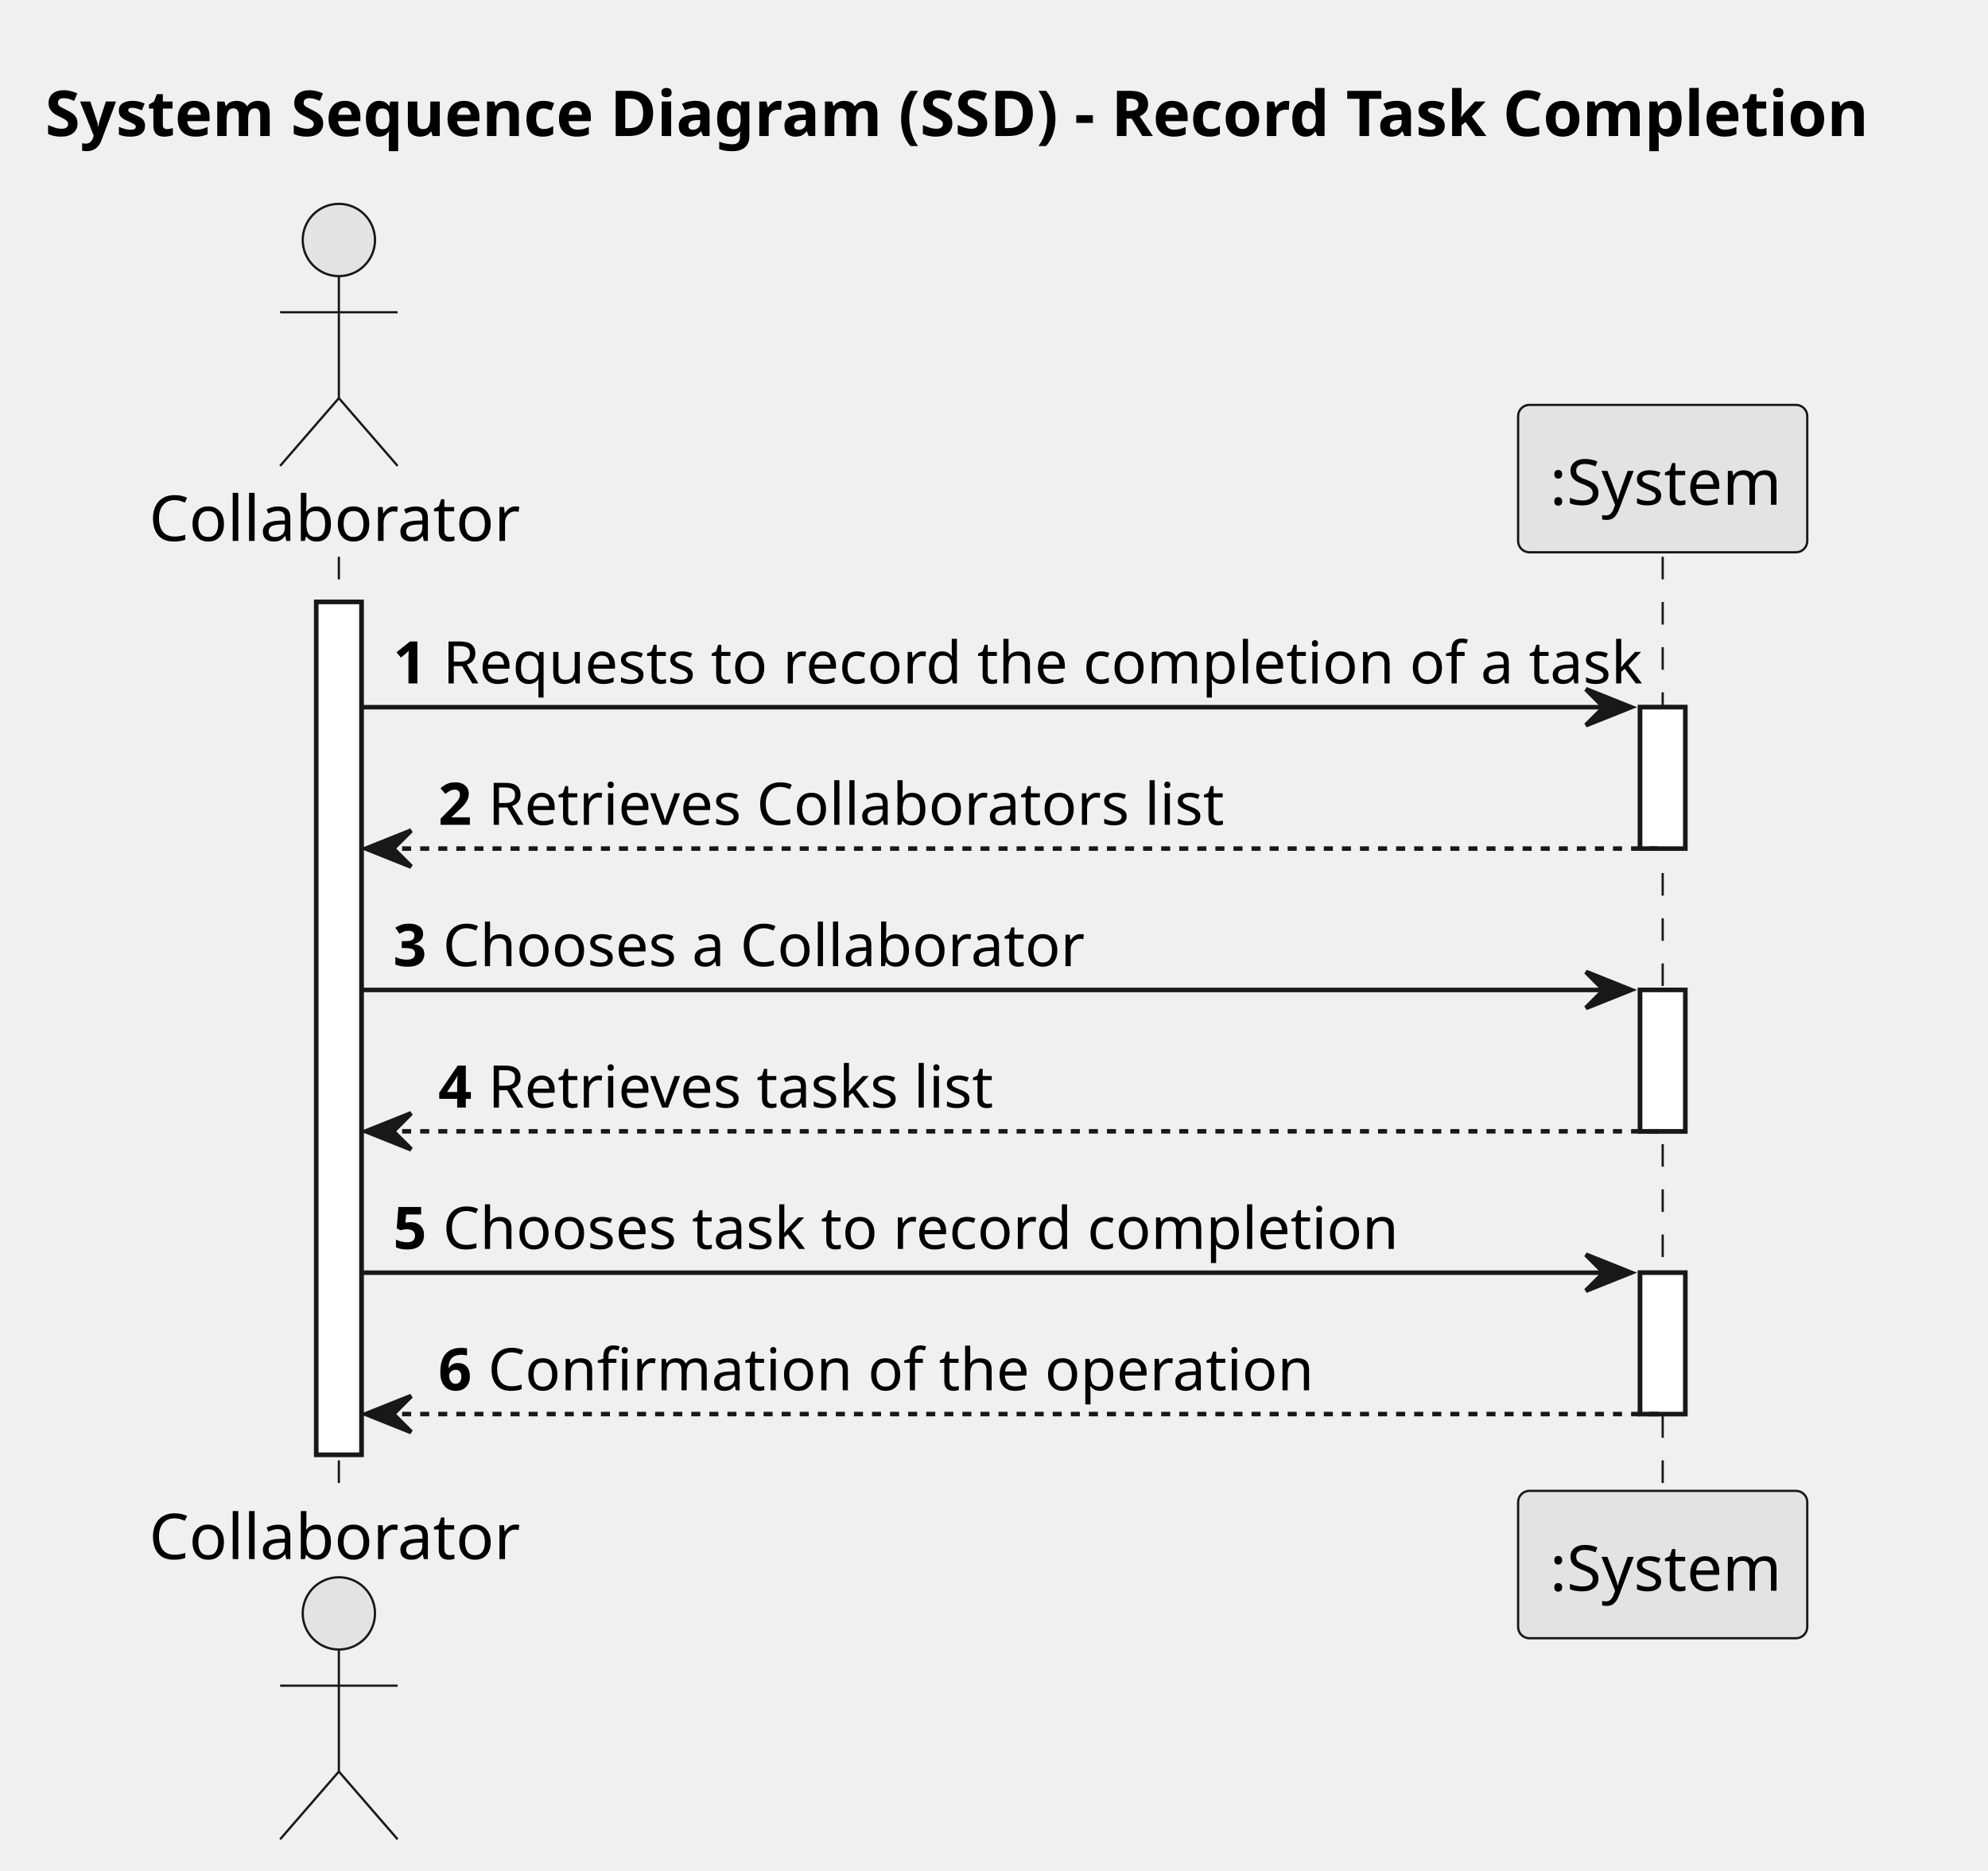
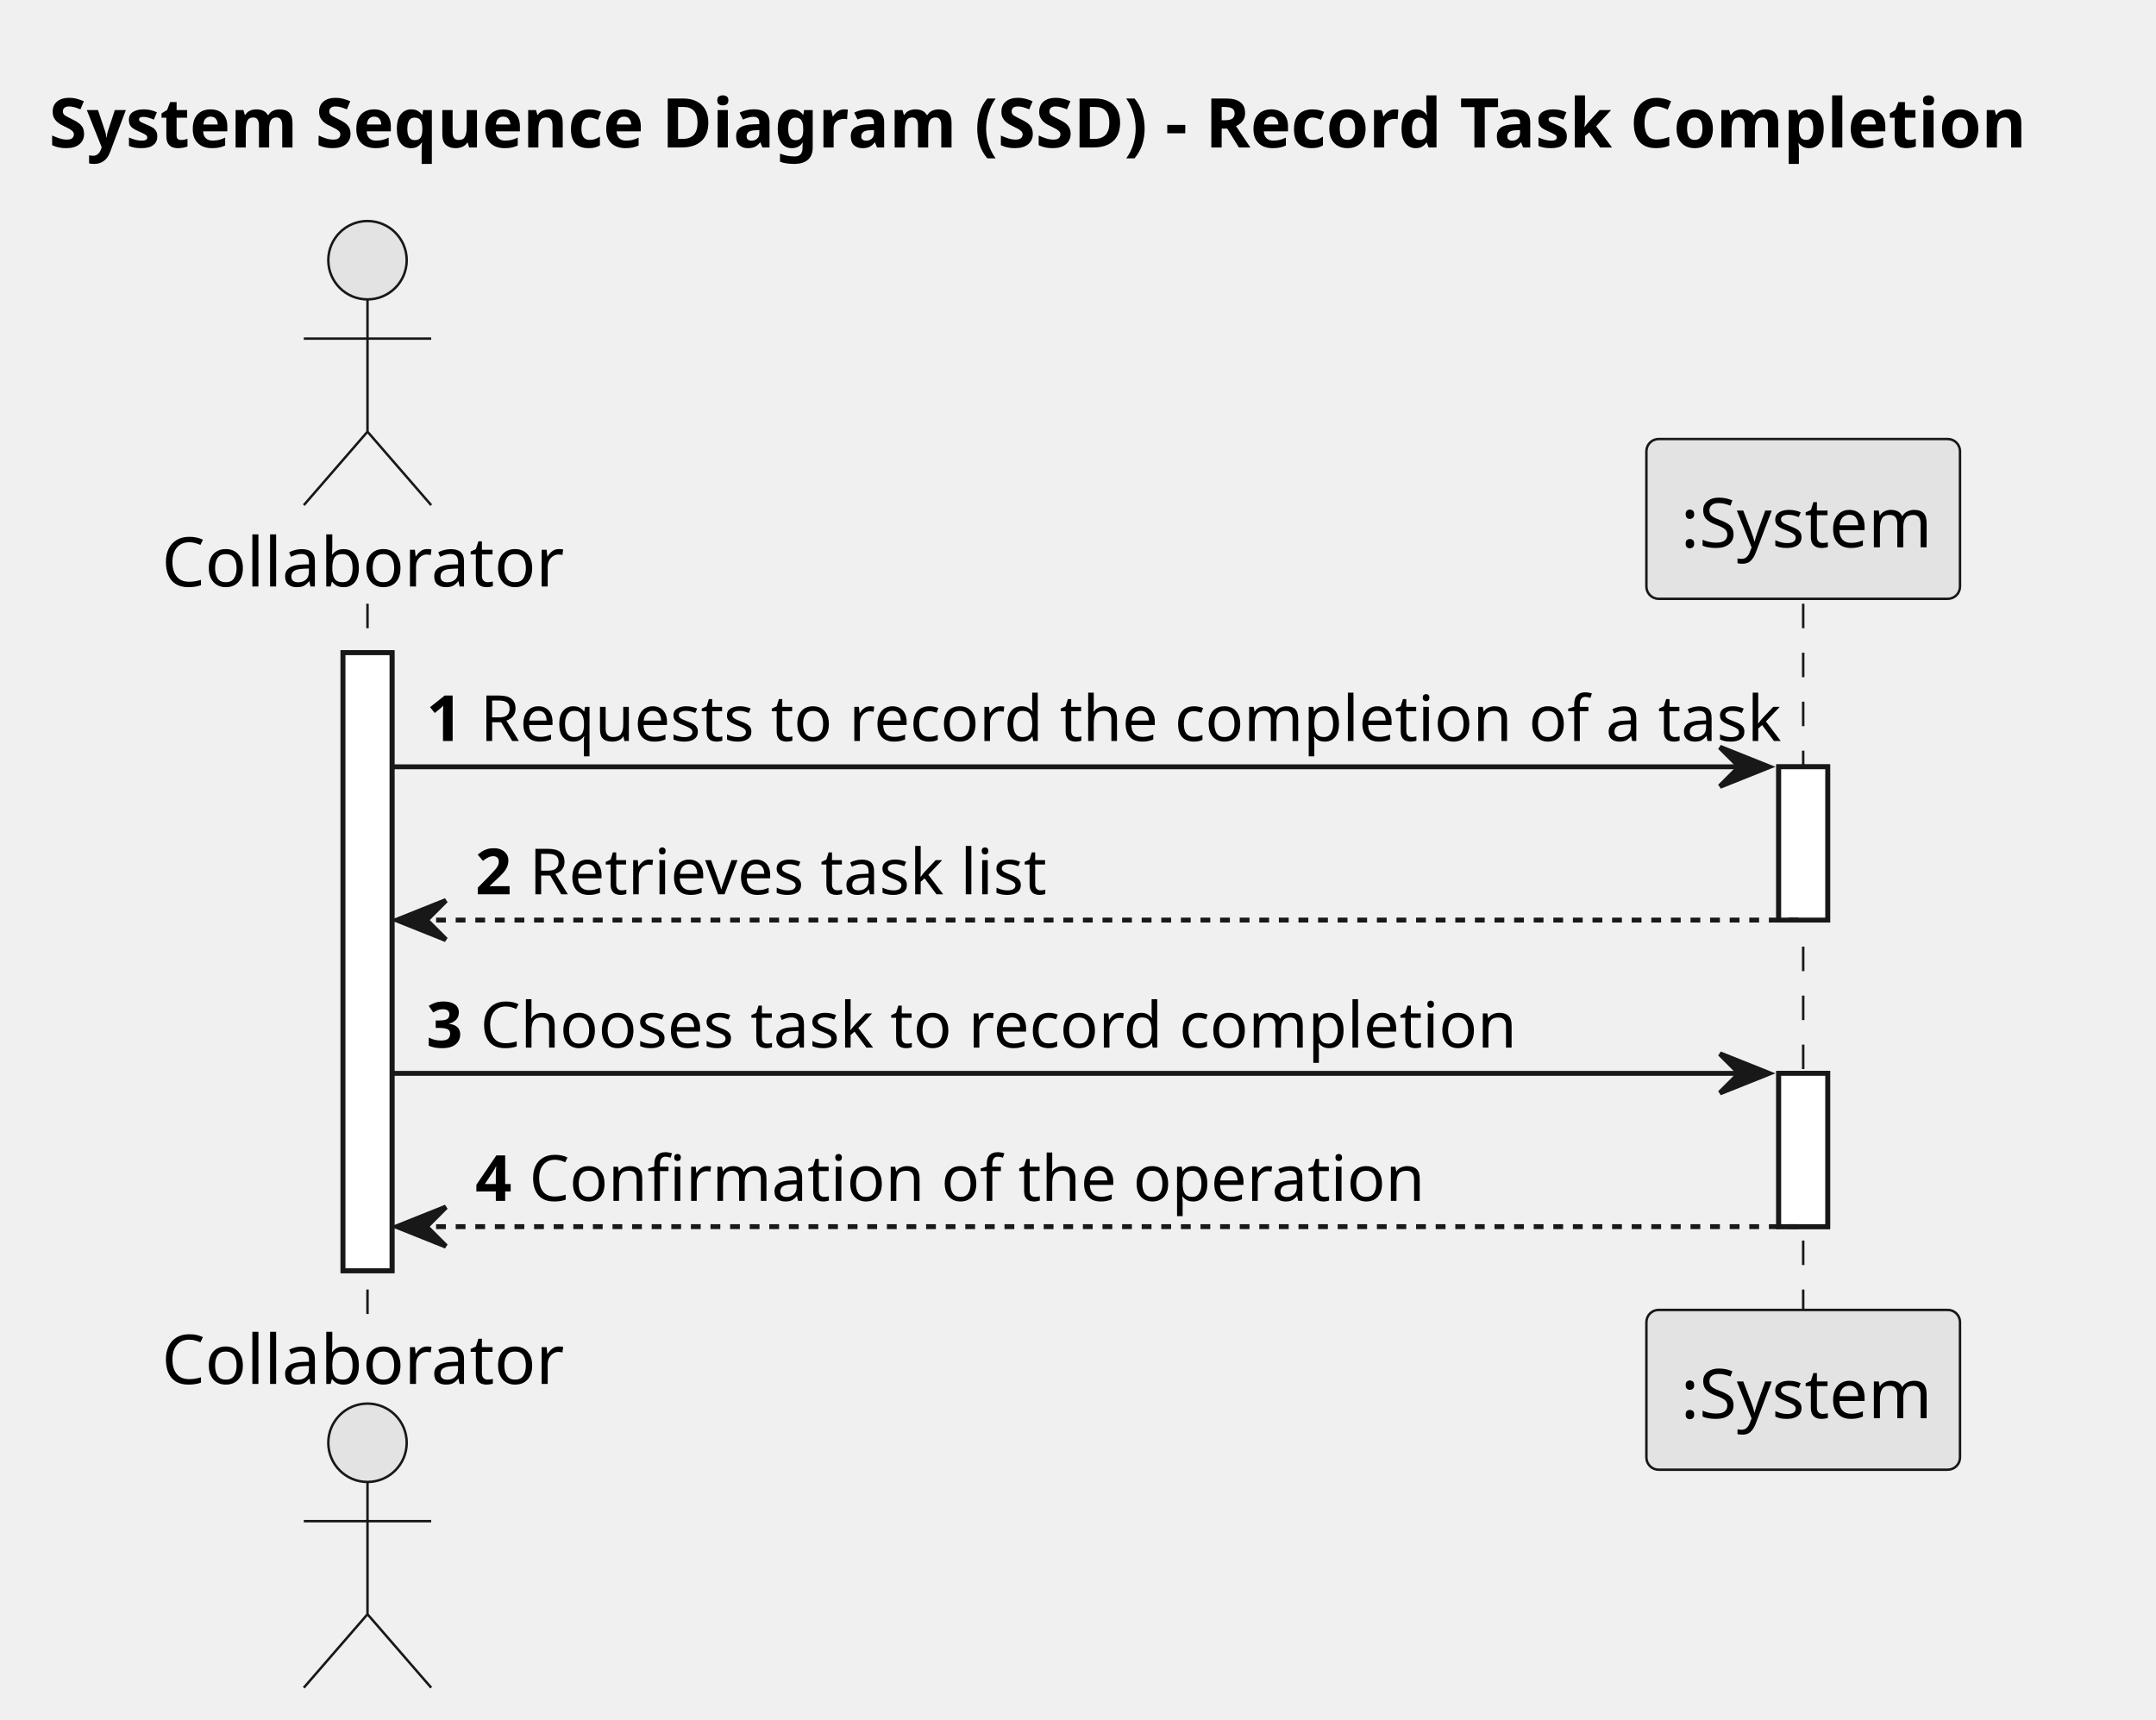
- <svg xmlns="http://www.w3.org/2000/svg" contentStyleType="text/css" height="414px" preserveAspectRatio="none" style="width:440px;height:414px;background:#FFFFFF;" version="1.1" viewBox="0 0 440 414" width="440px" zoomAndPan="magnify">
+ <svg xmlns="http://www.w3.org/2000/svg" contentStyleType="text/css" height="351px" preserveAspectRatio="none" style="width:440px;height:351px;background:#FFFFFF;" version="1.1" viewBox="0 0 440 351" width="440px" zoomAndPan="magnify">
  <defs />
  <g>
    <text fill="#000000" font-family="sans-serif" font-size="14" font-weight="bold" lengthAdjust="spacing" textLength="412" x="10" y="30.107">System Sequence Diagram (SSD) - Record Task Completion</text>
-     <rect fill="#FFFFFF" height="188.746" style="stroke:#181818;stroke-width:1.0;" width="10" x="70" y="133.242" />
+     <rect fill="#FFFFFF" height="126.164" style="stroke:#181818;stroke-width:1.0;" width="10" x="70" y="133.242" />
    <rect fill="#FFFFFF" height="31.291" style="stroke:#181818;stroke-width:1.0;" width="10" x="363" y="156.533" />
    <rect fill="#FFFFFF" height="31.291" style="stroke:#181818;stroke-width:1.0;" width="10" x="363" y="219.115" />
-     <rect fill="#FFFFFF" height="31.291" style="stroke:#181818;stroke-width:1.0;" width="10" x="363" y="281.697" />
-     <line style="stroke:#181818;stroke-width:0.5;stroke-dasharray:5.0,5.0;" x1="75" x2="75" y1="123.242" y2="330.988" />
-     <line style="stroke:#181818;stroke-width:0.5;stroke-dasharray:5.0,5.0;" x1="368" x2="368" y1="123.242" y2="330.988" />
+     <line style="stroke:#181818;stroke-width:0.5;stroke-dasharray:5.0,5.0;" x1="75" x2="75" y1="123.242" y2="268.406" />
+     <line style="stroke:#181818;stroke-width:0.5;stroke-dasharray:5.0,5.0;" x1="368" x2="368" y1="123.242" y2="268.406" />
    <text fill="#000000" font-family="sans-serif" font-size="14" lengthAdjust="spacing" textLength="78" x="33" y="119.728">Collaborator</text>
    <ellipse cx="75" cy="53.121" fill="#E3E3E3" rx="8" ry="8" style="stroke:#181818;stroke-width:0.5;" />
    <path d="M75,61.121 L75,88.121 M62,69.121 L88,69.121 M75,88.121 L62,103.121 M75,88.121 L88,103.121 " fill="none" style="stroke:#181818;stroke-width:0.5;" />
-     <text fill="#000000" font-family="sans-serif" font-size="14" lengthAdjust="spacing" textLength="78" x="33" y="345.096">Collaborator</text>
-     <ellipse cx="75" cy="357.109" fill="#E3E3E3" rx="8" ry="8" style="stroke:#181818;stroke-width:0.5;" />
-     <path d="M75,365.109 L75,392.109 M62,373.109 L88,373.109 M75,392.109 L62,407.109 M75,392.109 L88,407.109 " fill="none" style="stroke:#181818;stroke-width:0.5;" />
+     <text fill="#000000" font-family="sans-serif" font-size="14" lengthAdjust="spacing" textLength="78" x="33" y="282.514">Collaborator</text>
+     <ellipse cx="75" cy="294.527" fill="#E3E3E3" rx="8" ry="8" style="stroke:#181818;stroke-width:0.5;" />
+     <path d="M75,302.527 L75,329.527 M62,310.527 L88,310.527 M75,329.527 L62,344.527 M75,329.527 L88,344.527 " fill="none" style="stroke:#181818;stroke-width:0.5;" />
    <rect fill="#E3E3E3" height="32.621" rx="2.5" ry="2.5" style="stroke:#181818;stroke-width:0.5;" width="64" x="336" y="89.621" />
    <text fill="#000000" font-family="sans-serif" font-size="14" lengthAdjust="spacing" textLength="50" x="343" y="111.728">:System</text>
-     <rect fill="#E3E3E3" height="32.621" rx="2.5" ry="2.5" style="stroke:#181818;stroke-width:0.5;" width="64" x="336" y="329.988" />
-     <text fill="#000000" font-family="sans-serif" font-size="14" lengthAdjust="spacing" textLength="50" x="343" y="352.096">:System</text>
-     <rect fill="#FFFFFF" height="188.746" style="stroke:#181818;stroke-width:1.0;" width="10" x="70" y="133.242" />
+     <rect fill="#E3E3E3" height="32.621" rx="2.5" ry="2.5" style="stroke:#181818;stroke-width:0.5;" width="64" x="336" y="267.406" />
+     <text fill="#000000" font-family="sans-serif" font-size="14" lengthAdjust="spacing" textLength="50" x="343" y="289.514">:System</text>
+     <rect fill="#FFFFFF" height="126.164" style="stroke:#181818;stroke-width:1.0;" width="10" x="70" y="133.242" />
    <rect fill="#FFFFFF" height="31.291" style="stroke:#181818;stroke-width:1.0;" width="10" x="363" y="156.533" />
    <rect fill="#FFFFFF" height="31.291" style="stroke:#181818;stroke-width:1.0;" width="10" x="363" y="219.115" />
-     <rect fill="#FFFFFF" height="31.291" style="stroke:#181818;stroke-width:1.0;" width="10" x="363" y="281.697" />
    <polygon fill="#181818" points="351,152.533,361,156.533,351,160.533,355,156.533" style="stroke:#181818;stroke-width:1.0;" />
    <line style="stroke:#181818;stroke-width:1.0;" x1="80" x2="357" y1="156.533" y2="156.533" />
    <text fill="#000000" font-family="sans-serif" font-size="13" font-weight="bold" lengthAdjust="spacing" textLength="7" x="87" y="151.27">1</text>
    <text fill="#000000" font-family="sans-serif" font-size="13" lengthAdjust="spacing" textLength="253" x="98" y="151.27">Requests to record the completion of a task</text>
    <polygon fill="#181818" points="91,183.824,81,187.824,91,191.824,87,187.824" style="stroke:#181818;stroke-width:1.0;" />
    <line style="stroke:#181818;stroke-width:1.0;stroke-dasharray:2.0,2.0;" x1="85" x2="367" y1="187.824" y2="187.824" />
    <text fill="#000000" font-family="sans-serif" font-size="13" font-weight="bold" lengthAdjust="spacing" textLength="7" x="97" y="182.561">2</text>
-     <text fill="#000000" font-family="sans-serif" font-size="13" lengthAdjust="spacing" textLength="154" x="108" y="182.561">Retrieves Collaborators list</text>
+     <text fill="#000000" font-family="sans-serif" font-size="13" lengthAdjust="spacing" textLength="103" x="108" y="182.561">Retrieves task list</text>
    <polygon fill="#181818" points="351,215.115,361,219.115,351,223.115,355,219.115" style="stroke:#181818;stroke-width:1.0;" />
    <line style="stroke:#181818;stroke-width:1.0;" x1="80" x2="357" y1="219.115" y2="219.115" />
    <text fill="#000000" font-family="sans-serif" font-size="13" font-weight="bold" lengthAdjust="spacing" textLength="7" x="87" y="213.852">3</text>
-     <text fill="#000000" font-family="sans-serif" font-size="13" lengthAdjust="spacing" textLength="135" x="98" y="213.852">Chooses a Collaborator</text>
+     <text fill="#000000" font-family="sans-serif" font-size="13" lengthAdjust="spacing" textLength="202" x="98" y="213.852">Chooses task to record completion</text>
    <polygon fill="#181818" points="91,246.406,81,250.406,91,254.406,87,250.406" style="stroke:#181818;stroke-width:1.0;" />
    <line style="stroke:#181818;stroke-width:1.0;stroke-dasharray:2.0,2.0;" x1="85" x2="367" y1="250.406" y2="250.406" />
    <text fill="#000000" font-family="sans-serif" font-size="13" font-weight="bold" lengthAdjust="spacing" textLength="7" x="97" y="245.144">4</text>
-     <text fill="#000000" font-family="sans-serif" font-size="13" lengthAdjust="spacing" textLength="110" x="108" y="245.144">Retrieves tasks list</text>
-     <polygon fill="#181818" points="351,277.697,361,281.697,351,285.697,355,281.697" style="stroke:#181818;stroke-width:1.0;" />
-     <line style="stroke:#181818;stroke-width:1.0;" x1="80" x2="357" y1="281.697" y2="281.697" />
-     <text fill="#000000" font-family="sans-serif" font-size="13" font-weight="bold" lengthAdjust="spacing" textLength="7" x="87" y="276.435">5</text>
-     <text fill="#000000" font-family="sans-serif" font-size="13" lengthAdjust="spacing" textLength="202" x="98" y="276.435">Chooses task to record completion</text>
-     <polygon fill="#181818" points="91,308.988,81,312.988,91,316.988,87,312.988" style="stroke:#181818;stroke-width:1.0;" />
-     <line style="stroke:#181818;stroke-width:1.0;stroke-dasharray:2.0,2.0;" x1="85" x2="367" y1="312.988" y2="312.988" />
-     <text fill="#000000" font-family="sans-serif" font-size="13" font-weight="bold" lengthAdjust="spacing" textLength="7" x="97" y="307.726">6</text>
-     <text fill="#000000" font-family="sans-serif" font-size="13" lengthAdjust="spacing" textLength="165" x="108" y="307.726">Confirmation of the operation</text>
+     <text fill="#000000" font-family="sans-serif" font-size="13" lengthAdjust="spacing" textLength="165" x="108" y="245.144">Confirmation of the operation</text>
  </g>
</svg>
